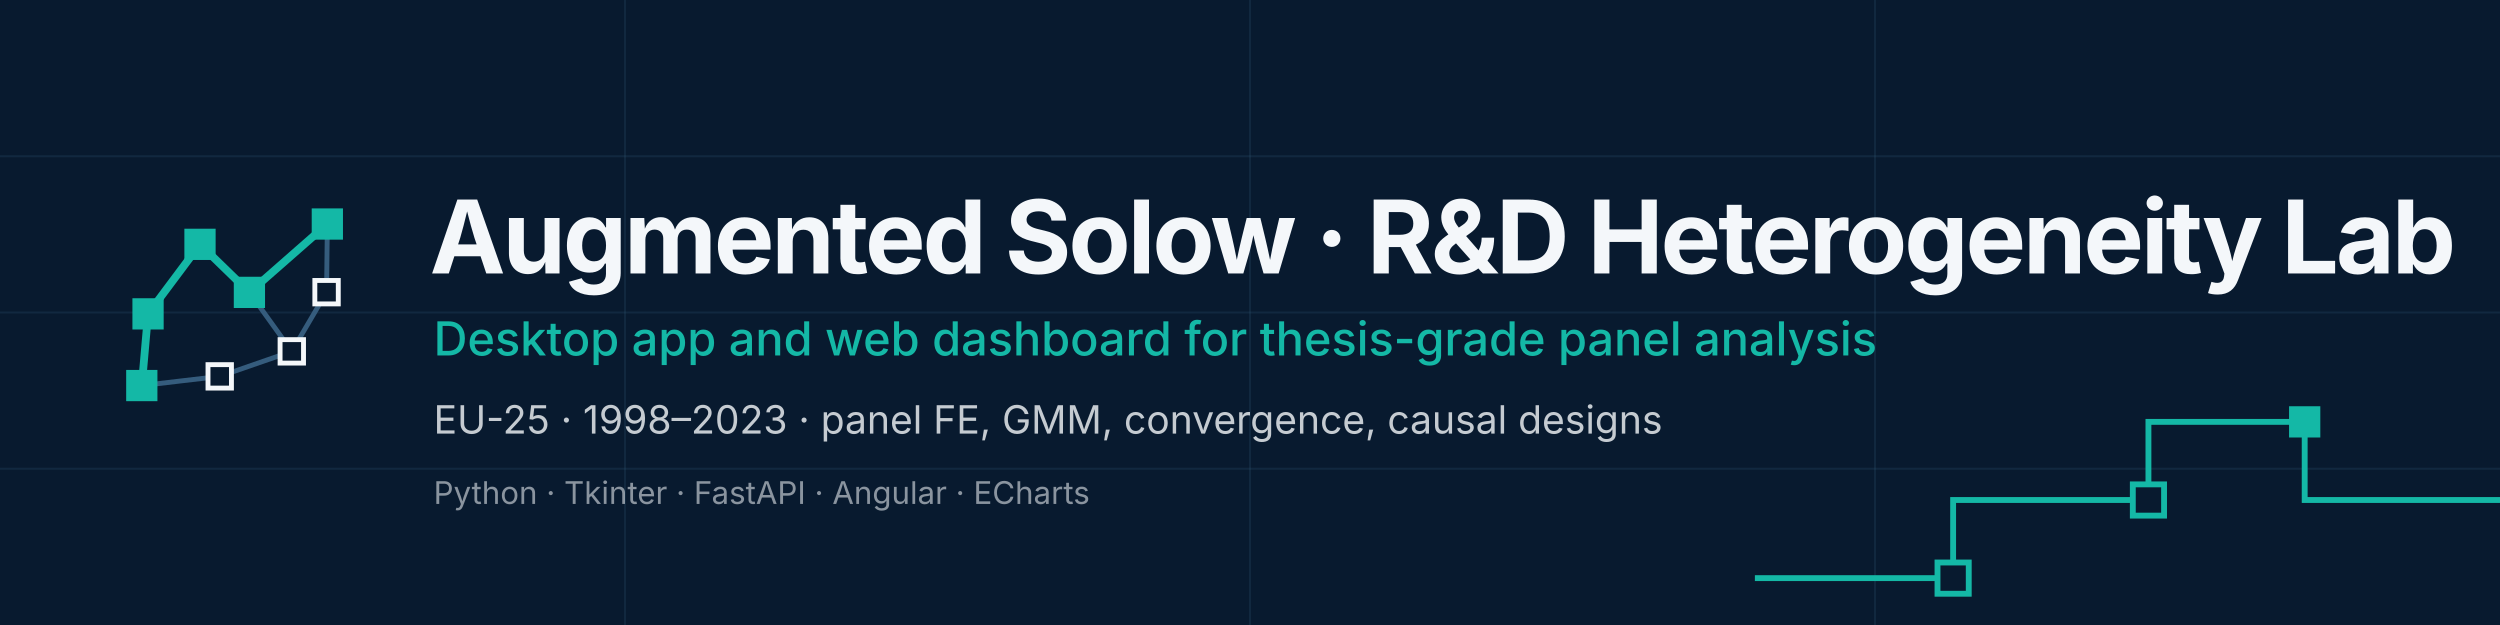
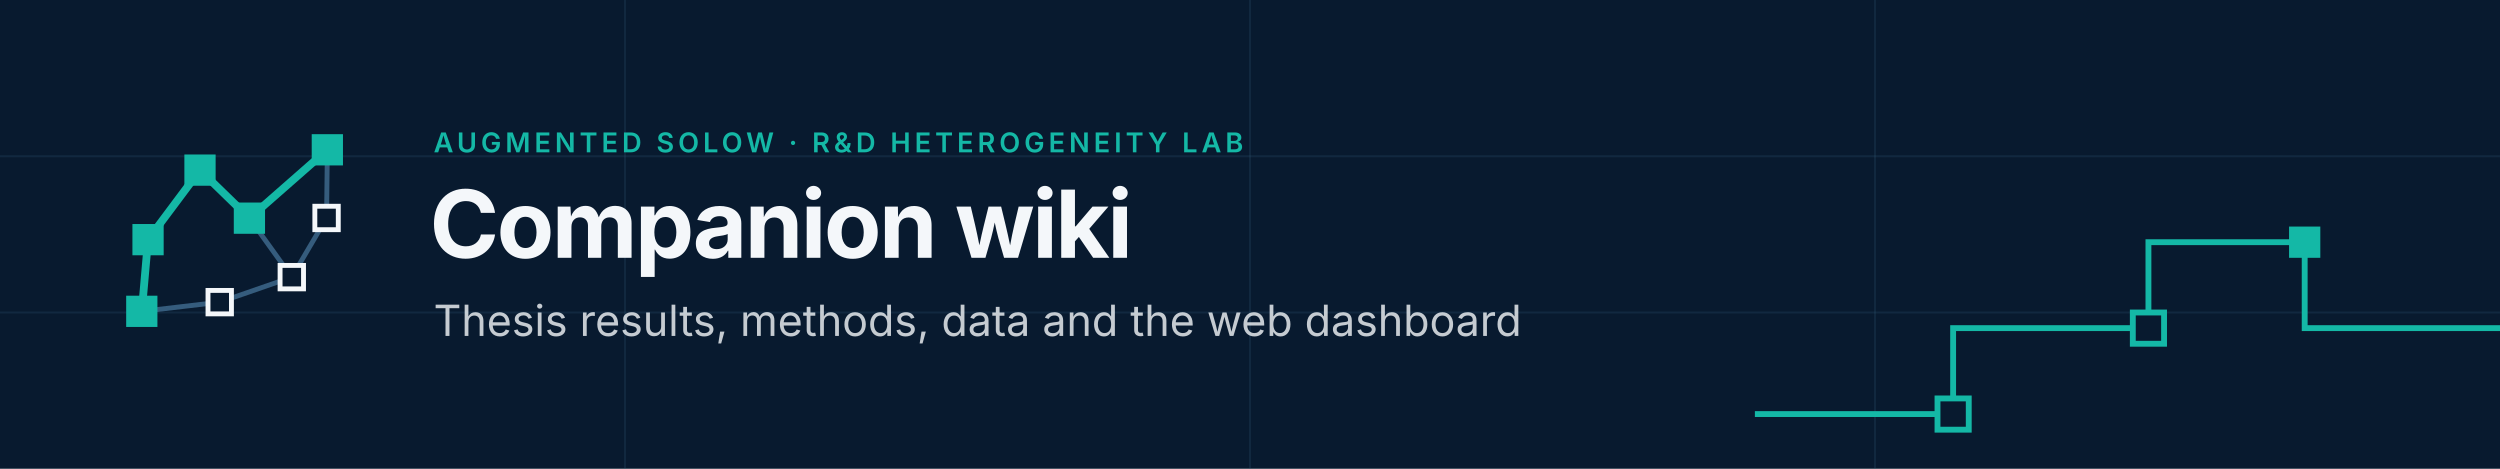
- <svg xmlns="http://www.w3.org/2000/svg" width="1280" height="320" viewBox="0 0 1280 320" role="img" aria-label="Augmented Solow · R&amp;D Heterogeneity Lab. Desktop app and web dashboard for thesis-grade panel analysis">
-   <rect width="1280" height="320" fill="#081A2F" />
+ <svg xmlns="http://www.w3.org/2000/svg" width="1280" height="240" viewBox="0 0 1280 240" role="img" aria-label="Companion wiki — Thesis results, methods, data and the web dashboard">
+   <rect width="1280" height="240" fill="#081A2F" />
  <g stroke="#355C7D" stroke-opacity="0.22" stroke-width="1">
-     <path d="M0 80H1280 M0 160H1280 M0 240H1280" />
-     <path d="M320 0V320M640 0V320M960 0V320" />
+     <path d="M0 80H1280 M0 160H1280" />
+     <path d="M320 0V240M640 0V240M960 0V240" />
  </g>
  <g fill="none" stroke="#14B8A6" stroke-width="3" stroke-linecap="square" stroke-linejoin="miter">
-     <path d="M900 296H1000V256H1100V216H1180V256H1280" />
+     <path d="M900 212H1000V168H1100V124H1180V168H1280" />
  </g>
  <g fill="#081A2F" stroke="#14B8A6" stroke-width="3">
-     <rect x="992" y="288" width="16" height="16" />
-     <rect x="1092" y="248" width="16" height="16" />
+     <rect x="992" y="204" width="16" height="16" />
+     <rect x="1092" y="160" width="16" height="16" />
  </g>
-   <rect x="1172" y="208" width="16" height="16" fill="#14B8A6" />
-   <g transform="translate(60 100)">
+   <rect x="1172" y="116" width="16" height="16" fill="#14B8A6" />
+   <g transform="translate(60 62)">
    <line x1="52.5" y1="92.7" x2="89.4" y2="79.9" stroke="#355C7D" stroke-width="2.5" />
    <line x1="52.5" y1="92.7" x2="12.6" y2="97.4" stroke="#355C7D" stroke-width="2.5" />
    <line x1="67.7" y1="49.7" x2="89.4" y2="79.9" stroke="#355C7D" stroke-width="2.5" />
    <line x1="107.6" y1="14.7" x2="107.2" y2="49.6" stroke="#355C7D" stroke-width="2.5" />
    <line x1="89.4" y1="79.9" x2="107.2" y2="49.6" stroke="#355C7D" stroke-width="2.5" />
    <line x1="42.4" y1="25.1" x2="15.8" y2="60.7" stroke="#14B8A6" stroke-width="4" />
    <line x1="42.4" y1="25.1" x2="67.7" y2="49.7" stroke="#14B8A6" stroke-width="4" />
    <line x1="15.8" y1="60.7" x2="12.6" y2="97.4" stroke="#14B8A6" stroke-width="4" />
    <line x1="67.7" y1="49.7" x2="107.6" y2="14.7" stroke="#14B8A6" stroke-width="4" />
    <rect x="34.4" y="17.1" width="16" height="16" fill="#14B8A6" />
    <rect x="7.8" y="52.7" width="16" height="16" fill="#14B8A6" />
    <rect x="46.5" y="86.7" width="12" height="12" fill="#081A2F" stroke="#F4F7FA" stroke-width="2.5" />
    <rect x="59.7" y="41.7" width="16" height="16" fill="#14B8A6" />
    <rect x="99.6" y="6.7" width="16" height="16" fill="#14B8A6" />
    <rect x="83.4" y="73.9" width="12" height="12" fill="#081A2F" stroke="#F4F7FA" stroke-width="2.5" />
    <rect x="4.6" y="89.4" width="16" height="16" fill="#14B8A6" />
    <rect x="101.2" y="43.6" width="12" height="12" fill="#081A2F" stroke="#F4F7FA" stroke-width="2.5" />
  </g>
-   <text x="220" y="140" font-family="Inter, 'Segoe UI', Helvetica, Arial, sans-serif" font-size="52" font-weight="700" fill="#F4F7FA" letter-spacing="-1.5">Augmented Solow · R&amp;D Heterogeneity Lab</text>
-   <text x="222" y="182" font-family="Inter, 'Segoe UI', Helvetica, Arial, sans-serif" font-size="24" font-weight="500" fill="#14B8A6">Desktop app and web dashboard for thesis-grade panel analysis</text>
-   <text x="222" y="222" font-family="Inter, 'Segoe UI', Helvetica, Arial, sans-serif" font-size="20" font-weight="400" fill="#F4F7FA" fill-opacity="0.8">EU-25 · 1998–2023 · panel FE, GMM, convergence, causal designs</text>
-   <text x="222" y="258" font-family="Inter, 'Segoe UI', Helvetica, Arial, sans-serif" font-size="16" font-weight="400" fill="#F4F7FA" fill-opacity="0.55">Python · Tkinter · FastAPI · Angular · ECharts</text>
+   <text x="222" y="78" font-family="Inter, 'Segoe UI', Helvetica, Arial, sans-serif" font-size="14" font-weight="600" fill="#14B8A6" letter-spacing="2">AUGMENTED SOLOW · R&amp;D HETEROGENEITY LAB</text>
+   <text x="220" y="132" font-family="Inter, 'Segoe UI', Helvetica, Arial, sans-serif" font-size="48" font-weight="700" fill="#F4F7FA" letter-spacing="-1.2">Companion wiki</text>
+   <text x="222" y="172" font-family="Inter, 'Segoe UI', Helvetica, Arial, sans-serif" font-size="22" font-weight="400" fill="#F4F7FA" fill-opacity="0.8">Thesis results, methods, data and the web dashboard</text>
</svg>
